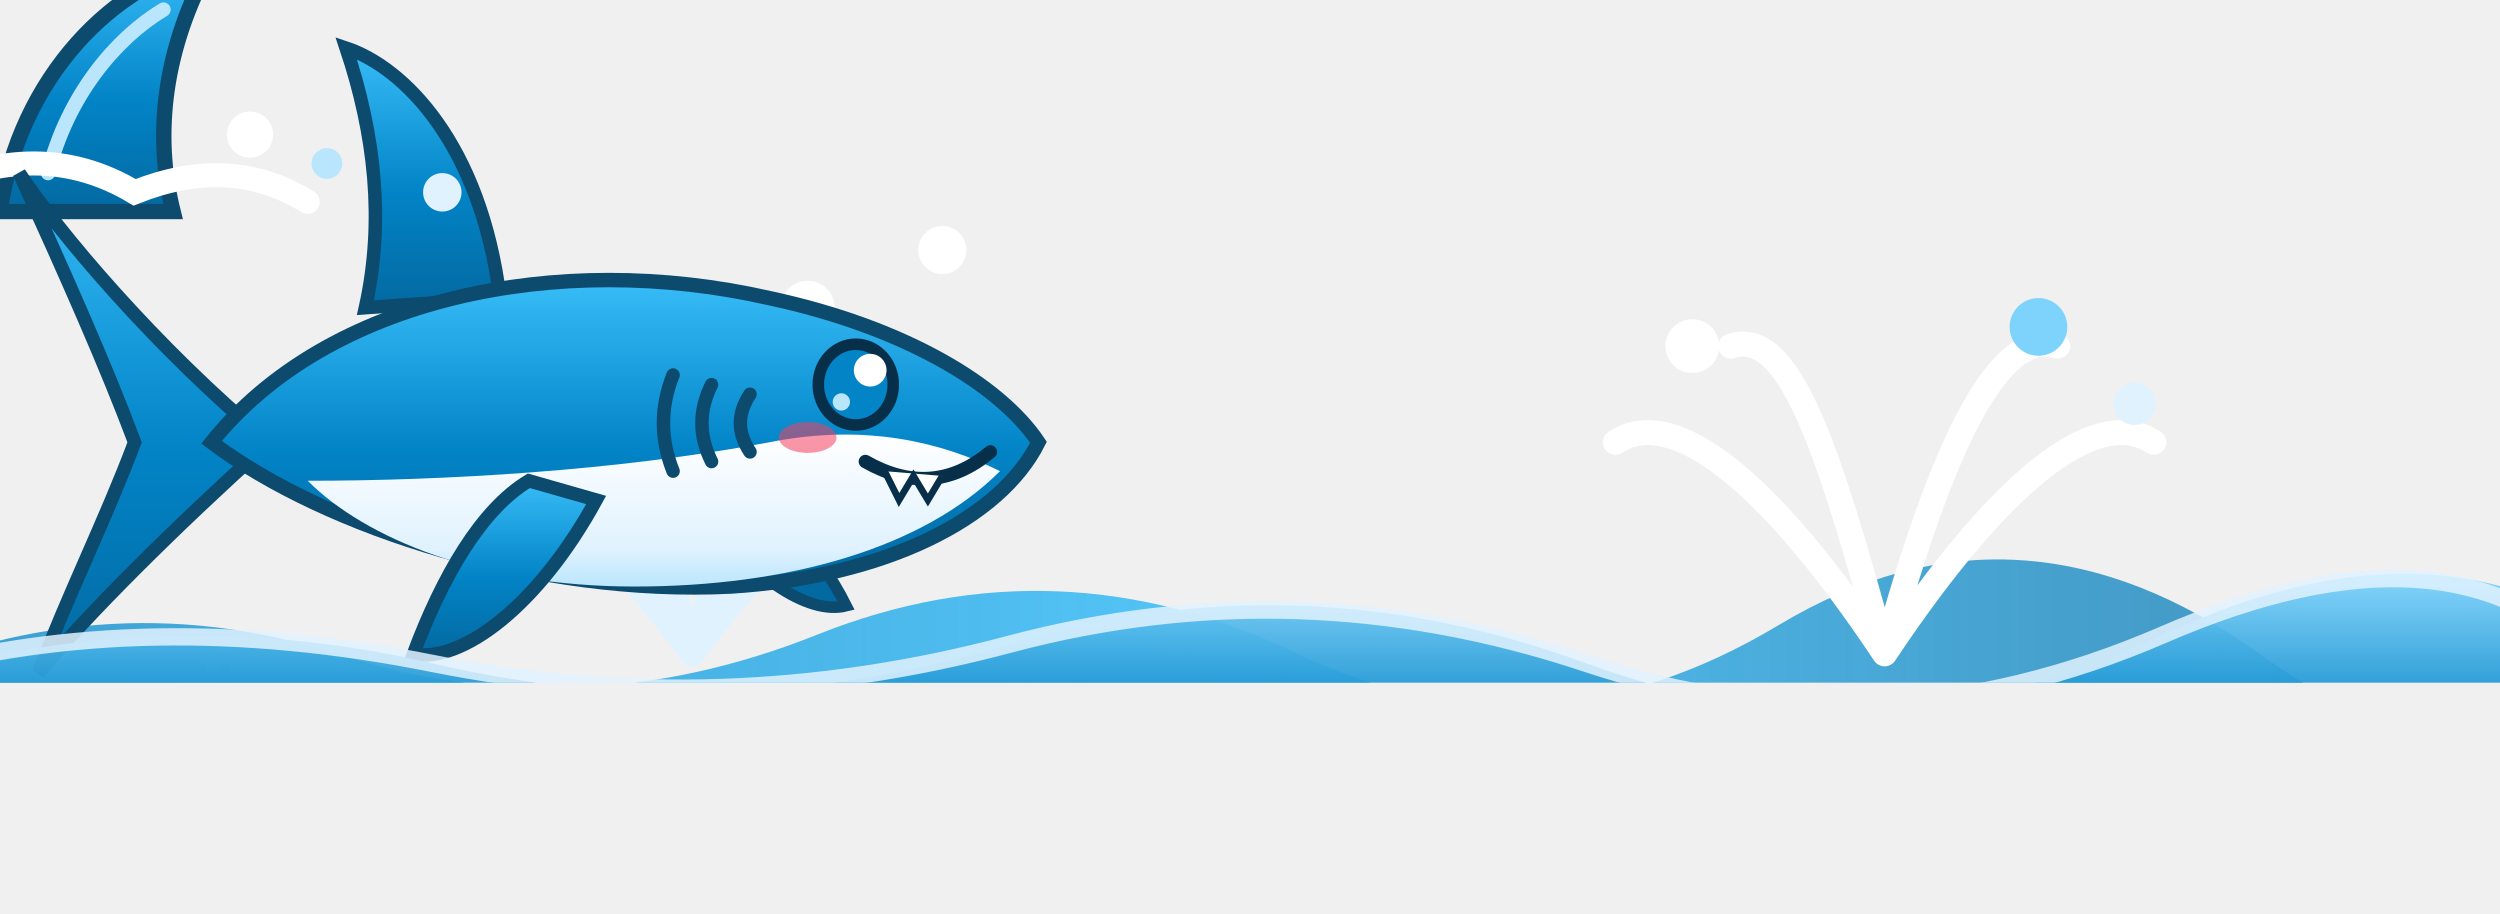
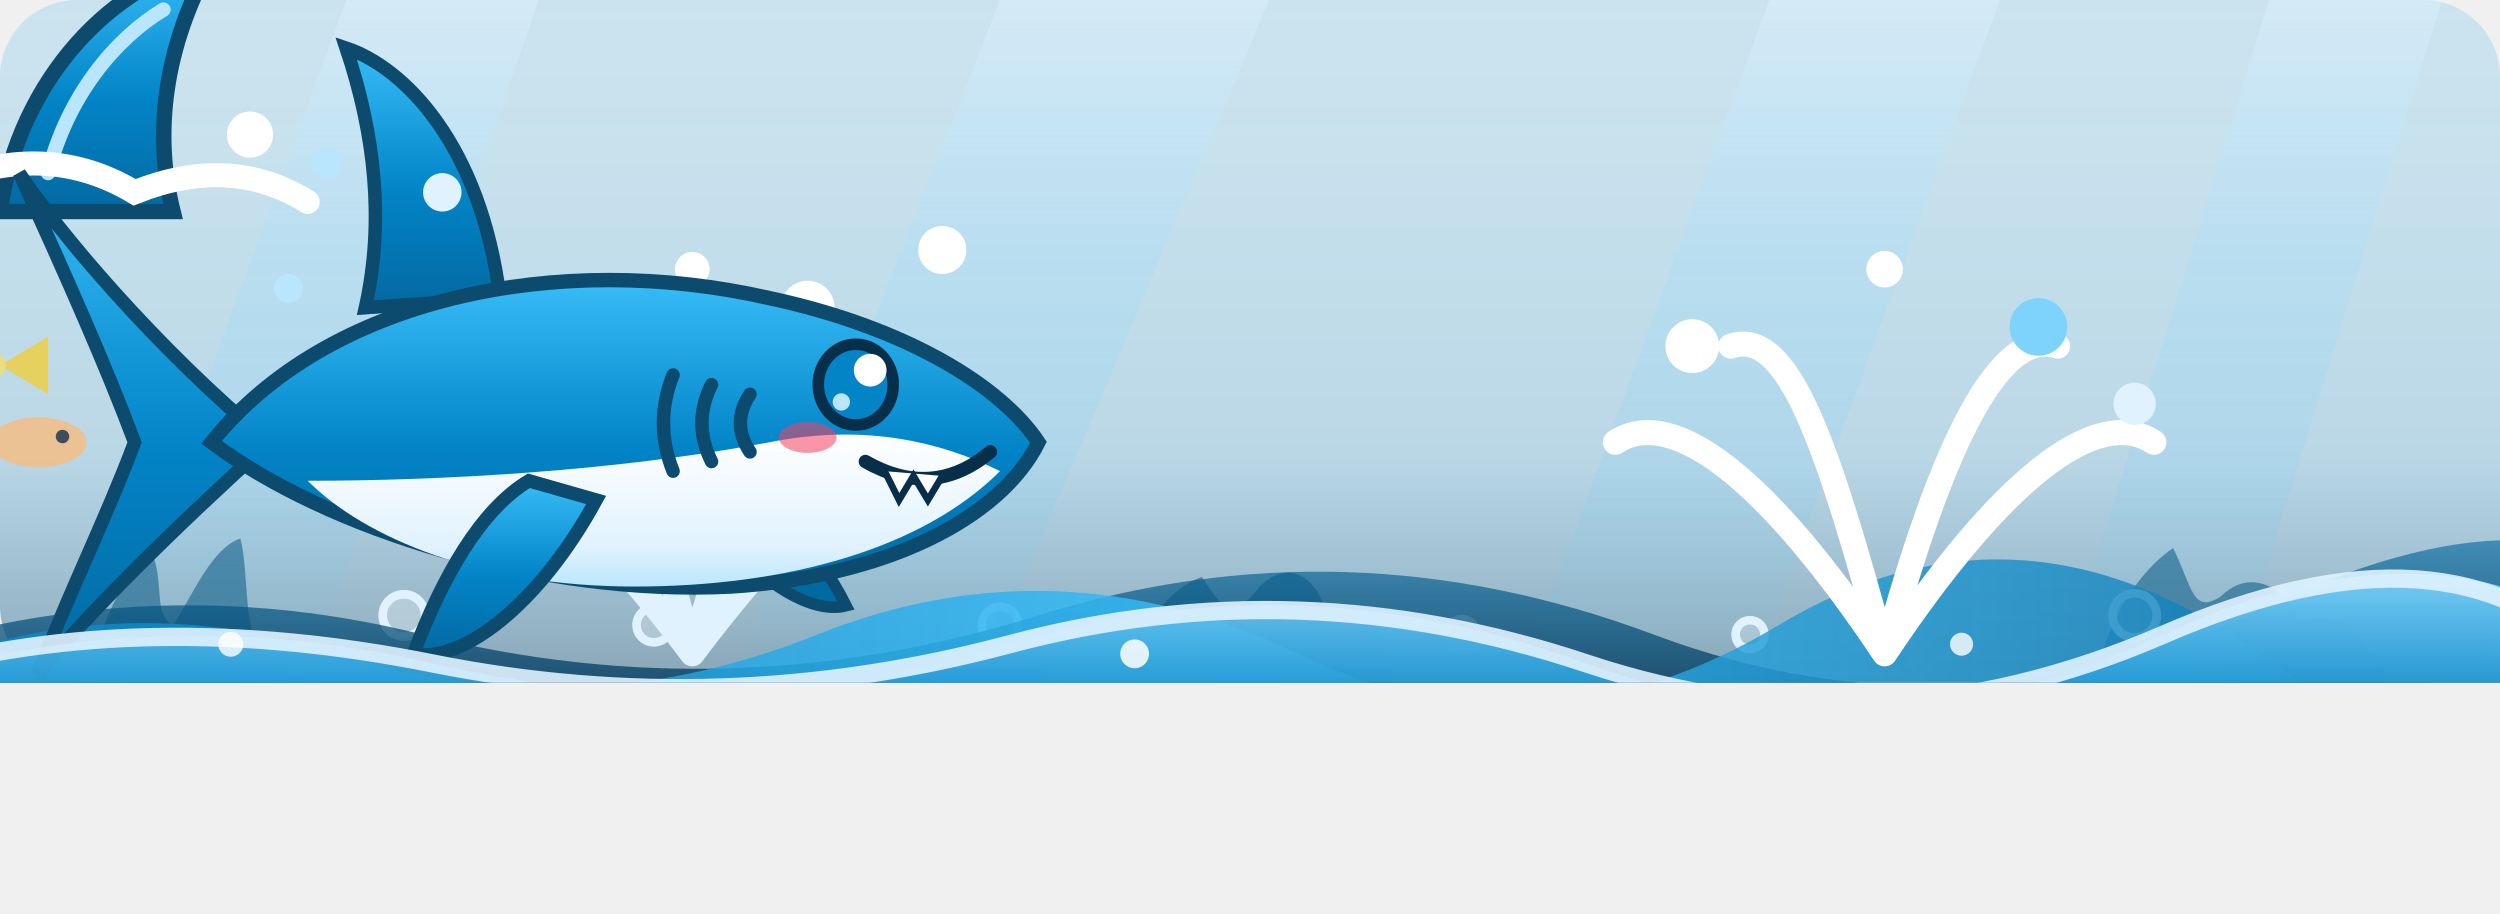
- <svg xmlns="http://www.w3.org/2000/svg" viewBox="0 0 260 95">
+ <svg xmlns="http://www.w3.org/2000/svg" viewBox="0 0 260 95" width="260" height="95">
  <defs>
-     <linearGradient id="shBody" x1="0%" y1="0%" x2="0%" y2="100%">
+     <clipPath id="sh-clip">
+       <rect x="0" y="0" width="260" height="71" />
+     </clipPath>
+     <linearGradient id="sh-sky-glow" x1="0%" y1="0%" x2="0%" y2="100%">
+       <stop offset="0%" stop-color="#0ea5e9" stop-opacity="0.16" />
+       <stop offset="65%" stop-color="#0284c7" stop-opacity="0.22" />
+       <stop offset="100%" stop-color="#0c4a6e" stop-opacity="0.45" />
+     </linearGradient>
+     <linearGradient id="sh-godray" x1="0%" y1="0%" x2="0%" y2="100%">
+       <stop offset="0%" stop-color="#e0f2fe" stop-opacity="0.45" />
+       <stop offset="60%" stop-color="#7dd3fc" stop-opacity="0.18" />
+       <stop offset="100%" stop-color="#38bdf8" stop-opacity="0" />
+     </linearGradient>
+     <linearGradient id="sh-body" x1="0%" y1="0%" x2="0%" y2="100%">
      <stop offset="0%" stop-color="#38bdf8" />
      <stop offset="55%" stop-color="#0284c7" />
      <stop offset="100%" stop-color="#0369a1" />
    </linearGradient>
-     <linearGradient id="shBelly" x1="0%" y1="0%" x2="0%" y2="100%">
+     <linearGradient id="sh-belly" x1="0%" y1="0%" x2="0%" y2="100%">
      <stop offset="0%" stop-color="#ffffff" />
      <stop offset="75%" stop-color="#e0f2fe" />
      <stop offset="100%" stop-color="#bae6fd" />
    </linearGradient>
-     <linearGradient id="waveBack" x1="0%" y1="0%" x2="100%" y2="0%">
-       <stop offset="0%" stop-color="#0284c7" stop-opacity="0.75" />
-       <stop offset="50%" stop-color="#38bdf8" stop-opacity="0.85" />
-       <stop offset="100%" stop-color="#0369a1" stop-opacity="0.75" />
-     </linearGradient>
-     <linearGradient id="waveFront" x1="0%" y1="0%" x2="0%" y2="100%">
+     <linearGradient id="sh-wave-deep" x1="0%" y1="0%" x2="0%" y2="100%">
+       <stop offset="0%" stop-color="#0369a1" stop-opacity="0.62" />
+       <stop offset="100%" stop-color="#082f49" stop-opacity="0.88" />
+     </linearGradient>
+     <linearGradient id="sh-wave-mid" x1="0%" y1="0%" x2="100%" y2="0%">
+       <stop offset="0%" stop-color="#0284c7" stop-opacity="0.78" />
+       <stop offset="50%" stop-color="#38bdf8" stop-opacity="0.86" />
+       <stop offset="100%" stop-color="#0369a1" stop-opacity="0.78" />
+     </linearGradient>
+     <linearGradient id="sh-wave-front" x1="0%" y1="0%" x2="0%" y2="100%">
      <stop offset="0%" stop-color="#7dd3fc" stop-opacity="0.92" />
-       <stop offset="100%" stop-color="#0284c7" stop-opacity="0.95" />
-     </linearGradient>
-     <clipPath id="aboveBubbleClip">
-       <rect x="0" y="0" width="260" height="71" />
-     </clipPath>
+       <stop offset="100%" stop-color="#0284c7" stop-opacity="0.96" />
+     </linearGradient>
    <style>
-       /* Giai đoạn 1 (0% - 46%): Vây cá mập lấp ló rẽ sóng sau đoạn chat */
-       .fin-stealth {
-         animation: finStalk 3.6s ease-in-out infinite;
-       }
-       /* Giai đoạn 2 (44% - 92%): Cá mập tung mình bay vọt lên không trung rồi lặn xuống */
-       .shark-breach {
-         animation: sharkJump 3.6s cubic-bezier(0.22, 0.61, 0.36, 1) infinite;
-       }
-       .tail-thrash {
-         animation: tailSwim 0.25s ease-in-out infinite alternate;
+       /* Sunlit god-rays gentle shimmer */
+       .sh-rays { animation: shRayShimmer 4.2s cubic-bezier(0.37, 0, 0.63, 1) infinite alternate; }
+ 
+       /* Tiny background fish: linear X + decoupled sine Y */
+       .sh-fish1-x { animation: shFishSwimR 6.4s linear infinite; }
+       .sh-fish1-y { animation: shFishBob 1.3s cubic-bezier(0.37, 0, 0.63, 1) infinite alternate; }
+       .sh-fish2-x { animation: shFishSwimL 5.6s linear -2.2s infinite; }
+       .sh-fish2-y { animation: shFishBob 1.1s cubic-bezier(0.37, 0, 0.63, 1) infinite alternate-reverse; }
+ 
+       /* Rising sparkling bubbles */
+       .sh-bub1 { animation: shBubbleRise 2.6s linear infinite; }
+       .sh-bub2 { animation: shBubbleRise 3.1s linear -1.1s infinite; }
+       .sh-bub3 { animation: shBubbleRise 2.4s linear -1.9s infinite; }
+ 
+       /* Phase 1 (0% - 46%): Dorsal fin stalks smoothly right-to-left (linear X + decoupled sine bob) */
+       .sh-fin-x { animation: shFinTravel 3.6s linear infinite; }
+       .sh-fin-y { animation: shFinBob 0.72s cubic-bezier(0.37, 0, 0.63, 1) infinite alternate; }
+ 
+       /* Phase 2 (44% - 92%): Breaching shark leap (linear X + true parabolic Y + linear pitch rotation) */
+       .sh-breach-x { animation: shSharkX 3.6s linear infinite; }
+       .sh-breach-y { animation: shSharkY 3.6s linear infinite; }
+       .sh-breach-rot {
+         animation: shSharkRot 3.6s linear infinite;
+         transform-origin: 65px 46px;
+       }
+       .sh-tail {
+         animation: shTailSwim 0.24s cubic-bezier(0.37, 0, 0.63, 1) infinite alternate;
        transform-origin: 25px 46px;
      }
-       /* Bọt nước tung tóe khi cá mập nhảy lên ở x=72 và khi lao xuống ở x=195 */
-       .splash-jump {
-         animation: splashUp 3.6s ease-out infinite;
+ 
+       /* Foam splashes on breach (x=72) and dive (x=196) */
+       .sh-splash-jump {
+         animation: shSplashUp 3.6s cubic-bezier(0.22, 0.61, 0.36, 1) infinite;
        transform-origin: 72px 68px;
      }
-       .splash-dive {
-         animation: splashDown 3.6s ease-out infinite;
+       .sh-splash-dive {
+         animation: shSplashDown 3.6s cubic-bezier(0.22, 0.61, 0.36, 1) infinite;
        transform-origin: 196px 68px;
      }
-       .wave-b { animation: waveSlideB 1.8s ease-in-out infinite alternate; }
-       .wave-f { animation: waveSlideF 1.4s ease-in-out infinite alternate; }
- 
-       @keyframes finStalk {
-         0% { transform: translate(215px, 68px) rotate(8deg); opacity: 0; }
-         6% { transform: translate(200px, 50px) rotate(-4deg); opacity: 1; }
-         20% { transform: translate(145px, 47px) rotate(3deg); opacity: 1; }
-         34% { transform: translate(92px, 49px) rotate(-5deg); opacity: 1; }
-         43% { transform: translate(68px, 56px) rotate(-12deg); opacity: 1; }
-         47% { transform: translate(62px, 76px) rotate(-20deg); opacity: 0; }
-         100% { transform: translate(62px, 76px); opacity: 0; }
-       }
- 
-       @keyframes sharkJump {
-         0%, 42% { transform: translate(20px, 85px) rotate(-45deg) scale(0.75); opacity: 0; }
-         46% { transform: translate(28px, 52px) rotate(-38deg) scale(0.95); opacity: 1; }
-         62% { transform: translate(82px, -16px) rotate(-6deg) scale(1.06); opacity: 1; }
-         74% { transform: translate(126px, -6px) rotate(22deg) scale(1.03); opacity: 1; }
-         86% { transform: translate(162px, 48px) rotate(42deg) scale(0.92); opacity: 1; }
-         91% { transform: translate(174px, 84px) rotate(50deg) scale(0.75); opacity: 0; }
-         100% { transform: translate(174px, 84px); opacity: 0; }
-       }
- 
-       @keyframes tailSwim {
+ 
+       /* 3 layered ocean swell waves */
+       .sh-wave-d { animation: shWaveSlideD 2.6s cubic-bezier(0.37, 0, 0.63, 1) infinite alternate; }
+       .sh-wave-m { animation: shWaveSlideM 1.9s cubic-bezier(0.37, 0, 0.63, 1) infinite alternate; }
+       .sh-wave-f { animation: shWaveSlideF 1.5s cubic-bezier(0.37, 0, 0.63, 1) infinite alternate; }
+ 
+       @keyframes shRayShimmer {
+         0% { transform: translateX(-6px); opacity: 0.65; }
+         100% { transform: translateX(8px); opacity: 1; }
+       }
+       @keyframes shFishSwimR {
+         0% { transform: translateX(-20px); }
+         100% { transform: translateX(280px); }
+       }
+       @keyframes shFishSwimL {
+         0% { transform: translateX(280px); }
+         100% { transform: translateX(-20px); }
+       }
+       @keyframes shFishBob {
+         0% { transform: translateY(-2.5px); }
+         100% { transform: translateY(2.5px); }
+       }
+       @keyframes shBubbleRise {
+         0% { transform: translateY(0px) scale(0.7); opacity: 0; }
+         18% { opacity: 0.85; }
+         85% { opacity: 0.65; }
+         100% { transform: translateY(-34px) scale(1.15); opacity: 0; }
+       }
+ 
+       @keyframes shFinTravel {
+         0% { transform: translate(222px, 52px); opacity: 0; }
+         5% { transform: translate(205px, 49px); opacity: 1; }
+         42% { transform: translate(74px, 49px); opacity: 1; }
+         47% { transform: translate(58px, 68px); opacity: 0; }
+         100% { transform: translate(58px, 68px); opacity: 0; }
+       }
+       @keyframes shFinBob {
+         0% { transform: translateY(-2px) rotate(-3deg); }
+         100% { transform: translateY(2px) rotate(3deg); }
+       }
+ 
+       @keyframes shSharkX {
+         0%, 42% { transform: translateX(18px); opacity: 0; }
+         45% { transform: translateX(28px); opacity: 1; }
+         89% { transform: translateX(168px); opacity: 1; }
+         93%, 100% { transform: translateX(180px); opacity: 0; }
+       }
+       @keyframes shSharkY {
+         0%, 42% { transform: translateY(72px); animation-timing-function: cubic-bezier(0.22, 0.61, 0.36, 1); }
+         67% { transform: translateY(-16px); animation-timing-function: cubic-bezier(0.55, 0.06, 0.68, 0.19); }
+         93%, 100% { transform: translateY(76px); }
+       }
+       @keyframes shSharkRot {
+         0%, 42% { transform: rotate(-44deg) scale(0.86); }
+         67% { transform: rotate(2deg) scale(1.06); }
+         93%, 100% { transform: rotate(48deg) scale(0.86); }
+       }
+ 
+       @keyframes shTailSwim {
        0% { transform: rotate(-16deg); }
        100% { transform: rotate(16deg); }
      }
- 
-       @keyframes splashUp {
+       @keyframes shSplashUp {
        0%, 42% { transform: scale(0.2); opacity: 0; }
        48% { transform: scale(1.15); opacity: 1; }
        62% { transform: translateY(-10px) scale(1.35); opacity: 0; }
        100% { opacity: 0; }
      }
- 
-       @keyframes splashDown {
-         0%, 82% { transform: scale(0.2); opacity: 0; }
-         88% { transform: scale(1.2); opacity: 1; }
-         98% { transform: translateY(-8px) scale(1.4); opacity: 0; }
+       @keyframes shSplashDown {
+         0%, 84% { transform: scale(0.2); opacity: 0; }
+         90% { transform: scale(1.2); opacity: 1; }
+         99% { transform: translateY(-8px) scale(1.4); opacity: 0; }
        100% { opacity: 0; }
      }
- 
-       @keyframes waveSlideB {
+       @keyframes shWaveSlideD {
+         0% { transform: translateX(-8px); }
+         100% { transform: translateX(8px); }
+       }
+       @keyframes shWaveSlideM {
+         0% { transform: translateX(7px); }
+         100% { transform: translateX(-7px); }
+       }
+       @keyframes shWaveSlideF {
        0% { transform: translateX(-6px); }
        100% { transform: translateX(6px); }
      }
-       @keyframes waveSlideF {
-         0% { transform: translateX(6px); }
-         100% { transform: translateX(-6px); }
-       }
    </style>
  </defs>
-   <g clip-path="url(#aboveBubbleClip)">
-     <g class="wave-b">
-       <path d="M -15 72 Q 10 60 35 68 T 85 66 T 135 68 T 185 65 T 235 68 T 275 66 L 275 76 L -15 76 Z" fill="url(#waveBack)" />
-     </g>
-     <g class="fin-stealth">
-       <path d="M 0 22 C 2 8, 12 -2, 22 -4 C 17 5, 16 14, 18 22 Z" fill="url(#shBody)" stroke="#0c4a6e" stroke-width="1.6" />
-       <path d="M 5 18 C 7 10, 12 4, 17 1" fill="none" stroke="#bae6fd" stroke-width="1.5" stroke-linecap="round" />
-       <path d="M -8 20 Q 4 14 14 20 Q 24 16 32 21" fill="none" stroke="#ffffff" stroke-width="2.5" stroke-linecap="round" />
-       <circle cx="-10" cy="15" r="2" fill="#e0f2fe" />
-       <circle cx="26" cy="14" r="2.4" fill="#ffffff" />
-       <circle cx="34" cy="17" r="1.6" fill="#bae6fd" />
-     </g>
-     <g class="splash-jump">
+   <g clip-path="url(#sh-clip)">
+     <rect x="0" y="0" width="260" height="71" rx="8" fill="url(#sh-sky-glow)" />
+     <g class="sh-rays">
+       <polygon points="36,0 56,0 32,71 10,71" fill="url(#sh-godray)" />
+       <polygon points="104,0 132,0 102,71 76,71" fill="url(#sh-godray)" />
+       <polygon points="184,0 208,0 182,71 158,71" fill="url(#sh-godray)" />
+       <polygon points="236,0 254,0 232,71 214,71" fill="url(#sh-godray)" />
+     </g>
+     <g class="sh-fish1-x" opacity="0.72">
+       <g class="sh-fish1-y" transform="translate(0, 46)">
+         <path d="M 0 0 L -5 -3 L -5 3 Z" fill="#fb923c" />
+         <ellipse cx="4" cy="0" rx="5" ry="2.6" fill="#fdba74" />
+         <circle cx="6.5" cy="-0.6" r="0.7" fill="#0f172a" />
+         <g transform="translate(-14, 7) scale(0.75)">
+           <path d="M 0 0 L -5 -3 L -5 3 Z" fill="#38bdf8" />
+           <ellipse cx="4" cy="0" rx="5" ry="2.6" fill="#7dd3fc" />
+         </g>
+       </g>
+     </g>
+     <g class="sh-fish2-x" opacity="0.65">
+       <g class="sh-fish2-y" transform="translate(0, 38)">
+         <g transform="scale(-1, 1)">
+           <path d="M 0 0 L -5 -3 L -5 3 Z" fill="#facc15" />
+           <ellipse cx="4" cy="0" rx="4.6" ry="2.4" fill="#fde047" />
+           <circle cx="6.2" cy="-0.5" r="0.65" fill="#0f172a" />
+         </g>
+       </g>
+     </g>
+     <g opacity="0.55" fill="#075985">
+       <path d="M 10 71 C 10 64, 13 60, 16 58 C 17 61, 16 64, 18 65 C 20 62, 22 57, 25 56 C 26 60, 25 65, 28 71 Z" />
+       <path d="M 118 71 C 118 65, 122 61, 125 60 C 127 63, 128 65, 131 61 C 134 58, 137 60, 138 64 C 141 62, 144 64, 145 71 Z" />
+       <path d="M 218 71 C 219 64, 223 59, 226 57 C 228 61, 228 64, 231 62 C 234 59, 238 61, 239 65 C 242 63, 246 65, 248 71 Z" />
+     </g>
+     <g fill="none" stroke="#e0f2fe" stroke-width="0.9">
+       <g class="sh-bub1">
+         <circle cx="42" cy="64" r="2.2" fill="#ffffff" fill-opacity="0.28" />
+         <circle cx="152" cy="66" r="1.6" fill="#ffffff" fill-opacity="0.24" />
+       </g>
+       <g class="sh-bub2">
+         <circle cx="104" cy="65" r="1.9" fill="#ffffff" fill-opacity="0.26" />
+         <circle cx="222" cy="64" r="2.3" fill="#ffffff" fill-opacity="0.28" />
+       </g>
+       <g class="sh-bub3">
+         <circle cx="182" cy="66" r="1.5" fill="#ffffff" fill-opacity="0.25" />
+         <circle cx="68" cy="65" r="1.8" fill="#ffffff" fill-opacity="0.25" />
+       </g>
+     </g>
+     <g class="sh-wave-d">
+       <path d="M -20 71 Q 12 58 44 66 T 108 64 T 172 66 T 236 63 T 280 66 L 280 76 L -20 76 Z" fill="url(#sh-wave-deep)" />
+     </g>
+     <g class="sh-wave-m">
+       <path d="M -15 72 Q 10 60 35 68 T 85 66 T 135 68 T 185 65 T 235 68 T 275 66 L 275 76 L -15 76 Z" fill="url(#sh-wave-mid)" />
+     </g>
+     <g class="sh-fin-x">
+       <g class="sh-fin-y">
+         <path d="M 0 22 C 2 8, 12 -2, 22 -4 C 17 5, 16 14, 18 22 Z" fill="url(#sh-body)" stroke="#0c4a6e" stroke-width="1.6" />
+         <path d="M 5 18 C 7 10, 12 4, 17 1" fill="none" stroke="#bae6fd" stroke-width="1.5" stroke-linecap="round" />
+         <path d="M -8 20 Q 4 14 14 20 Q 24 16 32 21" fill="none" stroke="#ffffff" stroke-width="2.5" stroke-linecap="round" />
+         <circle cx="-10" cy="15" r="2" fill="#e0f2fe" />
+         <circle cx="26" cy="14" r="2.4" fill="#ffffff" />
+         <circle cx="34" cy="17" r="1.6" fill="#bae6fd" />
+       </g>
+     </g>
+     <g class="sh-splash-jump">
      <path d="M 72 68 C 60 52, 50 44, 44 48 M 72 68 C 66 46, 62 36, 56 38 M 72 68 C 78 46, 84 36, 90 38 M 72 68 C 84 52, 94 44, 100 48" fill="none" stroke="#e0f2fe" stroke-width="2.6" stroke-linecap="round" />
      <circle cx="48" cy="42" r="3" fill="#ffffff" />
      <circle cx="62" cy="32" r="2.5" fill="#7dd3fc" />
      <circle cx="84" cy="32" r="2.8" fill="#ffffff" />
      <circle cx="96" cy="42" r="2.2" fill="#bae6fd" />
-     </g>
-     <g class="shark-breach">
-       <g class="tail-thrash">
-         <path d="M 28 46 C 16 36, 6 24, 2 18 C 7 29, 11 38, 14 46 C 11 54, 7 62, 4 70 C 9 64, 18 55, 28 46 Z" fill="url(#shBody)" stroke="#0c4a6e" stroke-width="1.4" />
-       </g>
-       <path d="M 52 31 C 50 15, 42 7, 36 5 C 39 14, 40 23, 38 32 Z" fill="url(#shBody)" stroke="#0c4a6e" stroke-width="1.4" />
-       <path d="M 72 52 C 78 60, 84 64, 88 63 C 85 57, 80 52, 76 50 Z" fill="#0369a1" stroke="#0c4a6e" stroke-width="1.2" />
-       <path d="M 22 46 C 34 31, 58 26, 80 31 C 94 34, 104 40, 108 46 C 104 54, 92 60, 76 61 C 56 62, 34 55, 22 46 Z" fill="url(#shBody)" stroke="#0c4a6e" stroke-width="1.5" />
-       <path d="M 32 50 C 46 50, 64 49, 80 46 C 90 44, 98 46, 104 49 C 96 57, 82 61, 66 61 C 50 61, 38 56, 32 50 Z" fill="url(#shBelly)" />
-       <path d="M 70 39 Q 68 44 70 49 M 74 40 Q 72 44 74 48 M 78 41 Q 76 44 78 47" fill="none" stroke="#0c4a6e" stroke-width="1.4" stroke-linecap="round" />
-       <ellipse cx="89" cy="40" rx="4.5" ry="4.8" fill="#082f49" />
-       <ellipse cx="89" cy="40" rx="3.3" ry="3.6" fill="#0284c7" />
-       <circle cx="90.5" cy="38.5" r="1.7" fill="#ffffff" />
-       <circle cx="87.5" cy="41.8" r="0.9" fill="#bae6fd" />
-       <ellipse cx="84" cy="45.5" rx="3" ry="1.6" fill="#f43f5e" opacity="0.55" />
-       <path d="M 90 48 Q 97 52 103 47" fill="none" stroke="#082f49" stroke-width="1.4" stroke-linecap="round" />
-       <path d="M 92 49 L 93.5 52 L 95 49.5 L 96.5 52 L 98 49.5" fill="#ffffff" stroke="#082f49" stroke-width="0.7" />
-       <path d="M 62 52 C 56 63, 48 69, 43 68 C 46 60, 50 53, 55 50 Z" fill="url(#shBody)" stroke="#0c4a6e" stroke-width="1.4" />
-       <circle cx="46" cy="20" r="2" fill="#e0f2fe" />
-       <circle cx="98" cy="26" r="2.5" fill="#ffffff" />
-     </g>
-     <g class="splash-dive">
+       <circle cx="72" cy="28" r="1.8" fill="#ffffff" />
+     </g>
+     <g class="sh-breach-x">
+       <g class="sh-breach-y">
+         <g class="sh-breach-rot">
+           <g class="sh-tail">
+             <path d="M 28 46 C 16 36, 6 24, 2 18 C 7 29, 11 38, 14 46 C 11 54, 7 62, 4 70 C 9 64, 18 55, 28 46 Z" fill="url(#sh-body)" stroke="#0c4a6e" stroke-width="1.4" />
+           </g>
+           <path d="M 52 31 C 50 15, 42 7, 36 5 C 39 14, 40 23, 38 32 Z" fill="url(#sh-body)" stroke="#0c4a6e" stroke-width="1.4" />
+           <path d="M 72 52 C 78 60, 84 64, 88 63 C 85 57, 80 52, 76 50 Z" fill="#0369a1" stroke="#0c4a6e" stroke-width="1.2" />
+           <path d="M 22 46 C 34 31, 58 26, 80 31 C 94 34, 104 40, 108 46 C 104 54, 92 60, 76 61 C 56 62, 34 55, 22 46 Z" fill="url(#sh-body)" stroke="#0c4a6e" stroke-width="1.5" />
+           <path d="M 32 50 C 46 50, 64 49, 80 46 C 90 44, 98 46, 104 49 C 96 57, 82 61, 66 61 C 50 61, 38 56, 32 50 Z" fill="url(#sh-belly)" />
+           <path d="M 70 39 Q 68 44 70 49 M 74 40 Q 72 44 74 48 M 78 41 Q 76 44 78 47" fill="none" stroke="#0c4a6e" stroke-width="1.4" stroke-linecap="round" />
+           <ellipse cx="89" cy="40" rx="4.5" ry="4.8" fill="#082f49" />
+           <ellipse cx="89" cy="40" rx="3.3" ry="3.6" fill="#0284c7" />
+           <circle cx="90.5" cy="38.5" r="1.7" fill="#ffffff" />
+           <circle cx="87.5" cy="41.8" r="0.9" fill="#bae6fd" />
+           <ellipse cx="84" cy="45.5" rx="3" ry="1.6" fill="#f43f5e" opacity="0.55" />
+           <path d="M 90 48 Q 97 52 103 47" fill="none" stroke="#082f49" stroke-width="1.4" stroke-linecap="round" />
+           <path d="M 92 49 L 93.5 52 L 95 49.5 L 96.5 52 L 98 49.5" fill="#ffffff" stroke="#082f49" stroke-width="0.7" />
+           <path d="M 62 52 C 56 63, 48 69, 43 68 C 46 60, 50 53, 55 50 Z" fill="url(#sh-body)" stroke="#0c4a6e" stroke-width="1.4" />
+           <circle cx="46" cy="20" r="2" fill="#e0f2fe" />
+           <circle cx="98" cy="26" r="2.5" fill="#ffffff" />
+           <circle cx="30" cy="30" r="1.5" fill="#bae6fd" />
+         </g>
+       </g>
+     </g>
+     <g class="sh-splash-dive">
      <path d="M 196 68 C 184 50, 174 42, 168 46 M 196 68 C 190 46, 186 34, 180 36 M 196 68 C 202 46, 208 34, 214 36 M 196 68 C 208 50, 218 42, 224 46" fill="none" stroke="#ffffff" stroke-width="2.6" stroke-linecap="round" />
      <circle cx="176" cy="36" r="2.8" fill="#ffffff" />
      <circle cx="212" cy="34" r="3" fill="#7dd3fc" />
      <circle cx="222" cy="42" r="2.2" fill="#e0f2fe" />
-     </g>
-     <g class="wave-f">
-       <path d="M -15 72 Q 15 62 45 69 T 105 67 T 165 69 T 225 66 T 275 69 L 275 76 L -15 76 Z" fill="url(#waveFront)" />
-       <path d="M -10 70 Q 15 63 45 69 T 105 67 T 165 69 T 225 66 T 270 69" fill="none" stroke="#e0f2fe" stroke-width="1.8" stroke-linecap="round" opacity="0.85" />
+       <circle cx="196" cy="28" r="1.9" fill="#ffffff" />
+     </g>
+     <g class="sh-wave-f">
+       <path d="M -15 72 Q 15 62 45 69 T 105 67 T 165 69 T 225 66 T 275 69 L 275 76 L -15 76 Z" fill="url(#sh-wave-front)" />
+       <path d="M -10 70 Q 15 63 45 69 T 105 67 T 165 69 T 225 66 T 270 69" fill="none" stroke="#e0f2fe" stroke-width="1.9" stroke-linecap="round" opacity="0.9" />
+       <circle cx="24" cy="67" r="1.3" fill="#ffffff" opacity="0.8" />
+       <circle cx="118" cy="68" r="1.5" fill="#ffffff" opacity="0.85" />
+       <circle cx="204" cy="67" r="1.2" fill="#ffffff" opacity="0.8" />
    </g>
  </g>
</svg>
